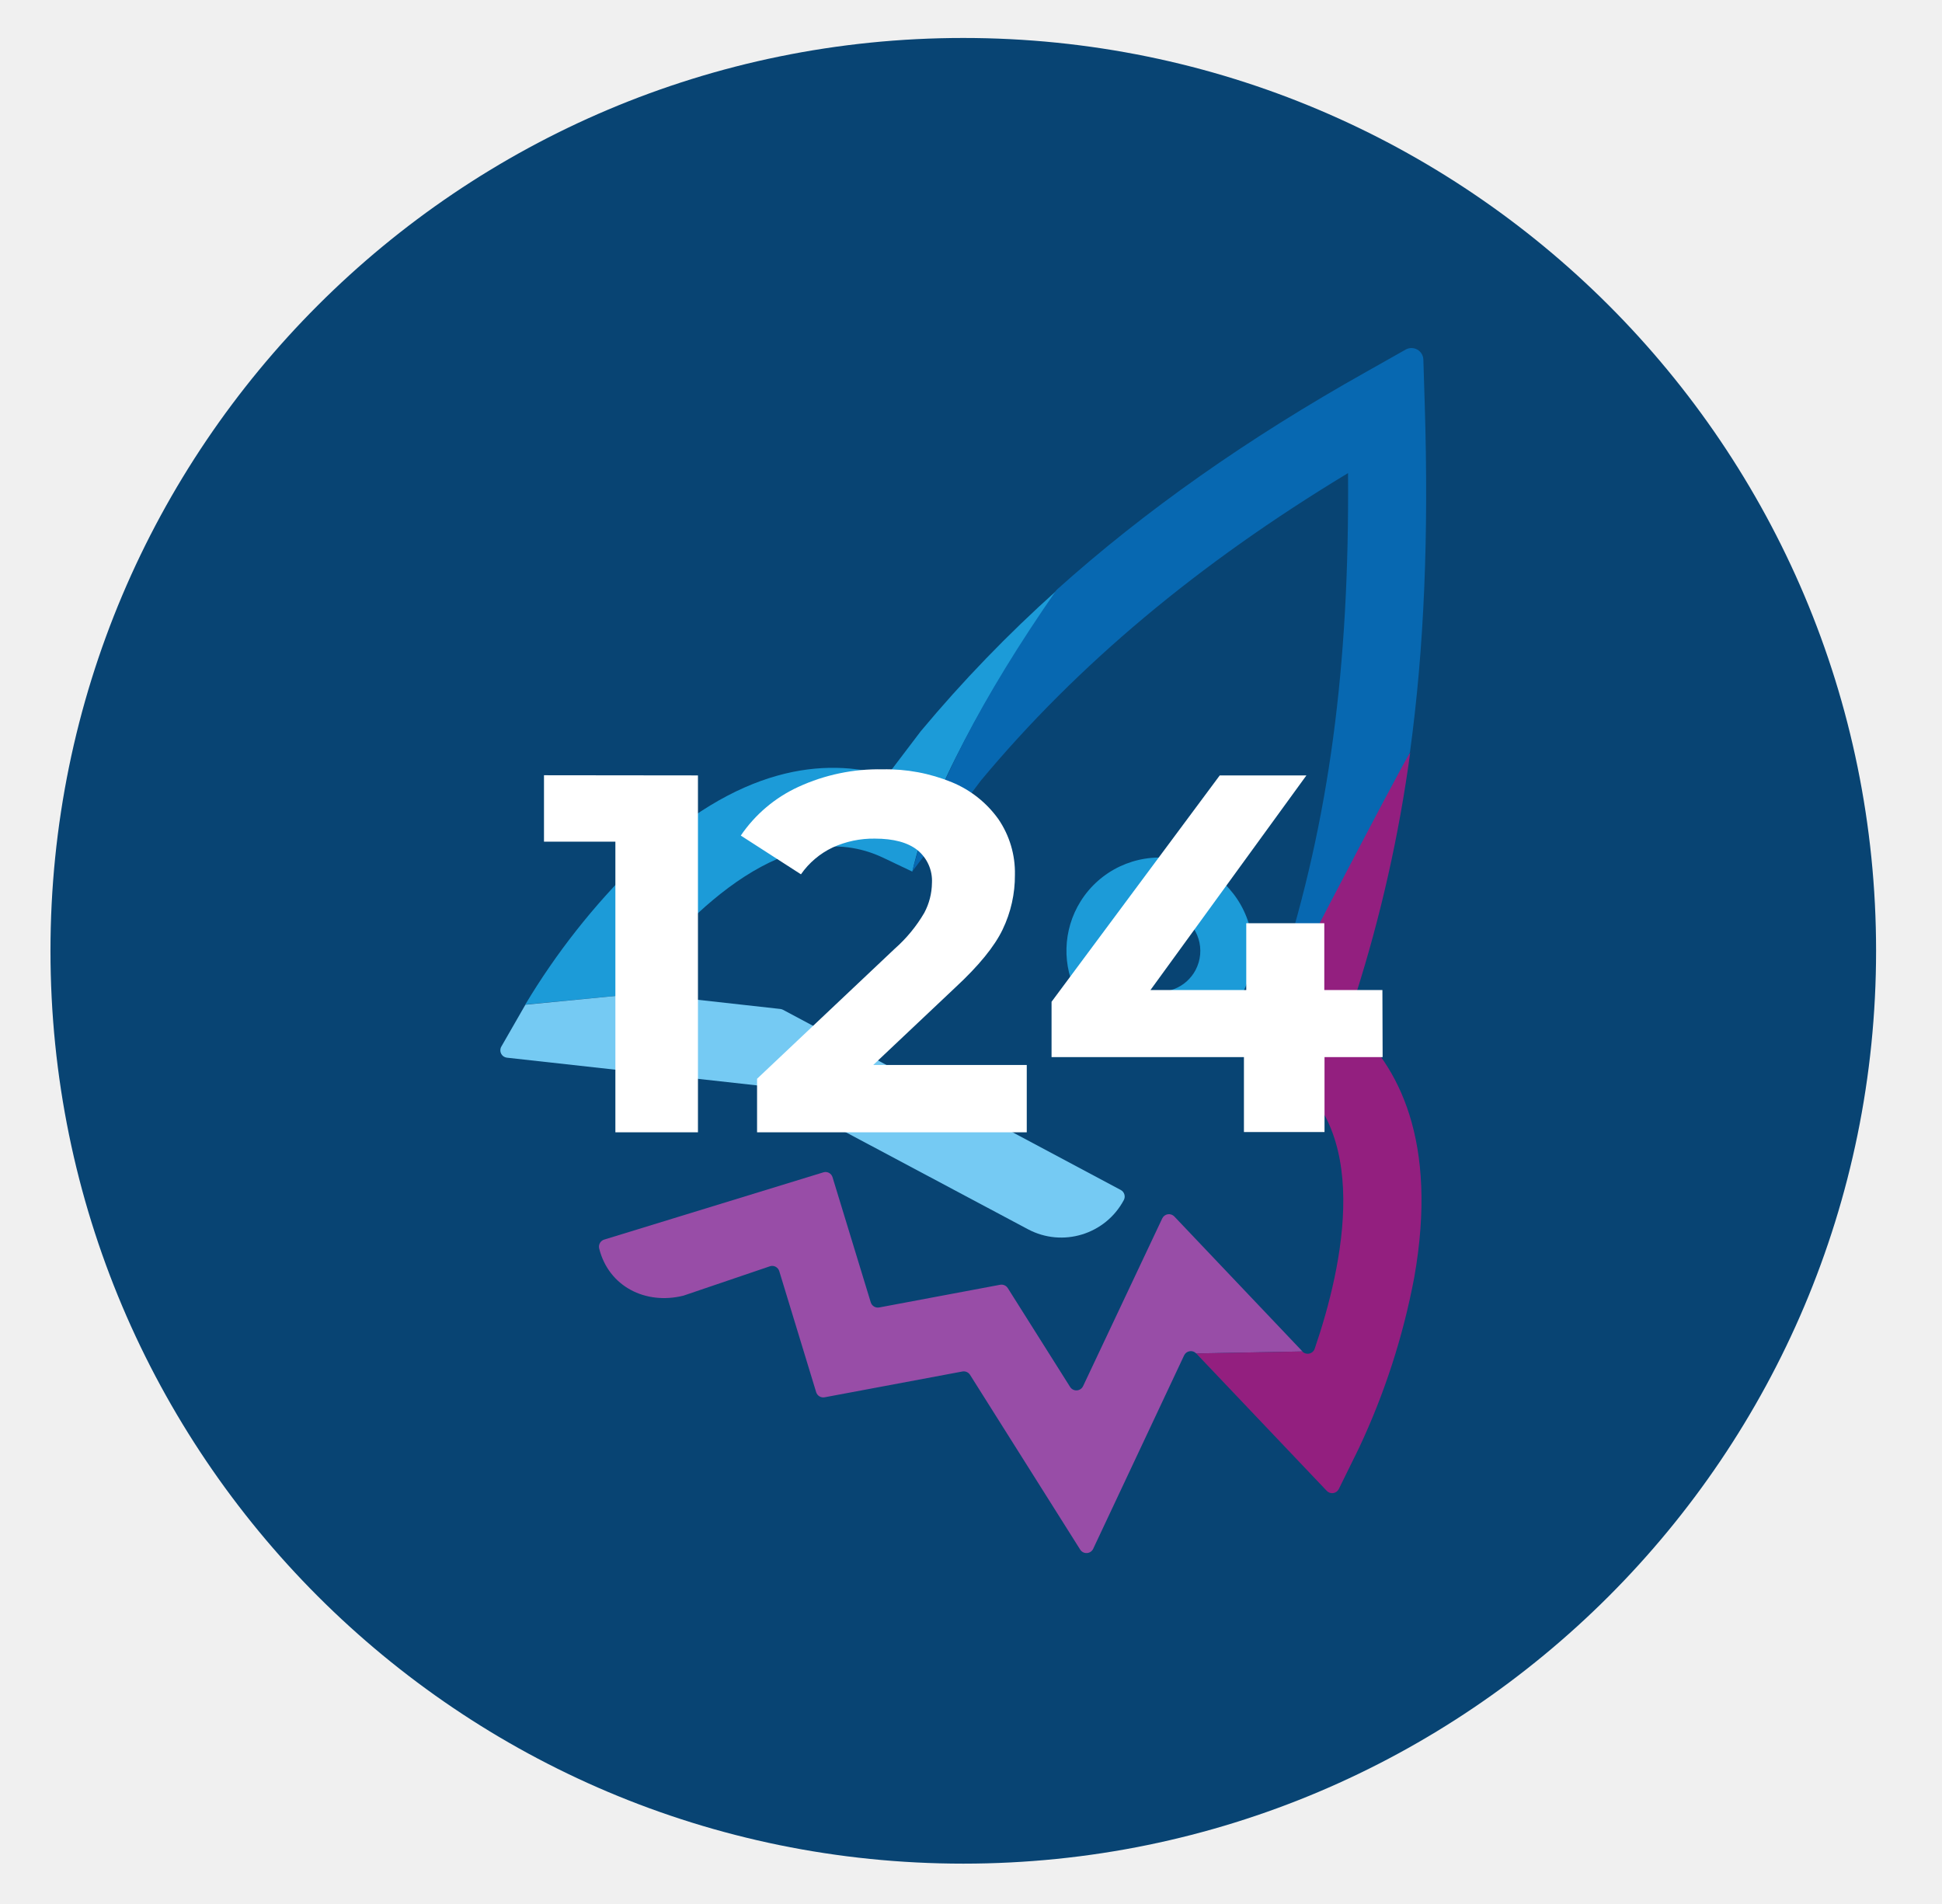
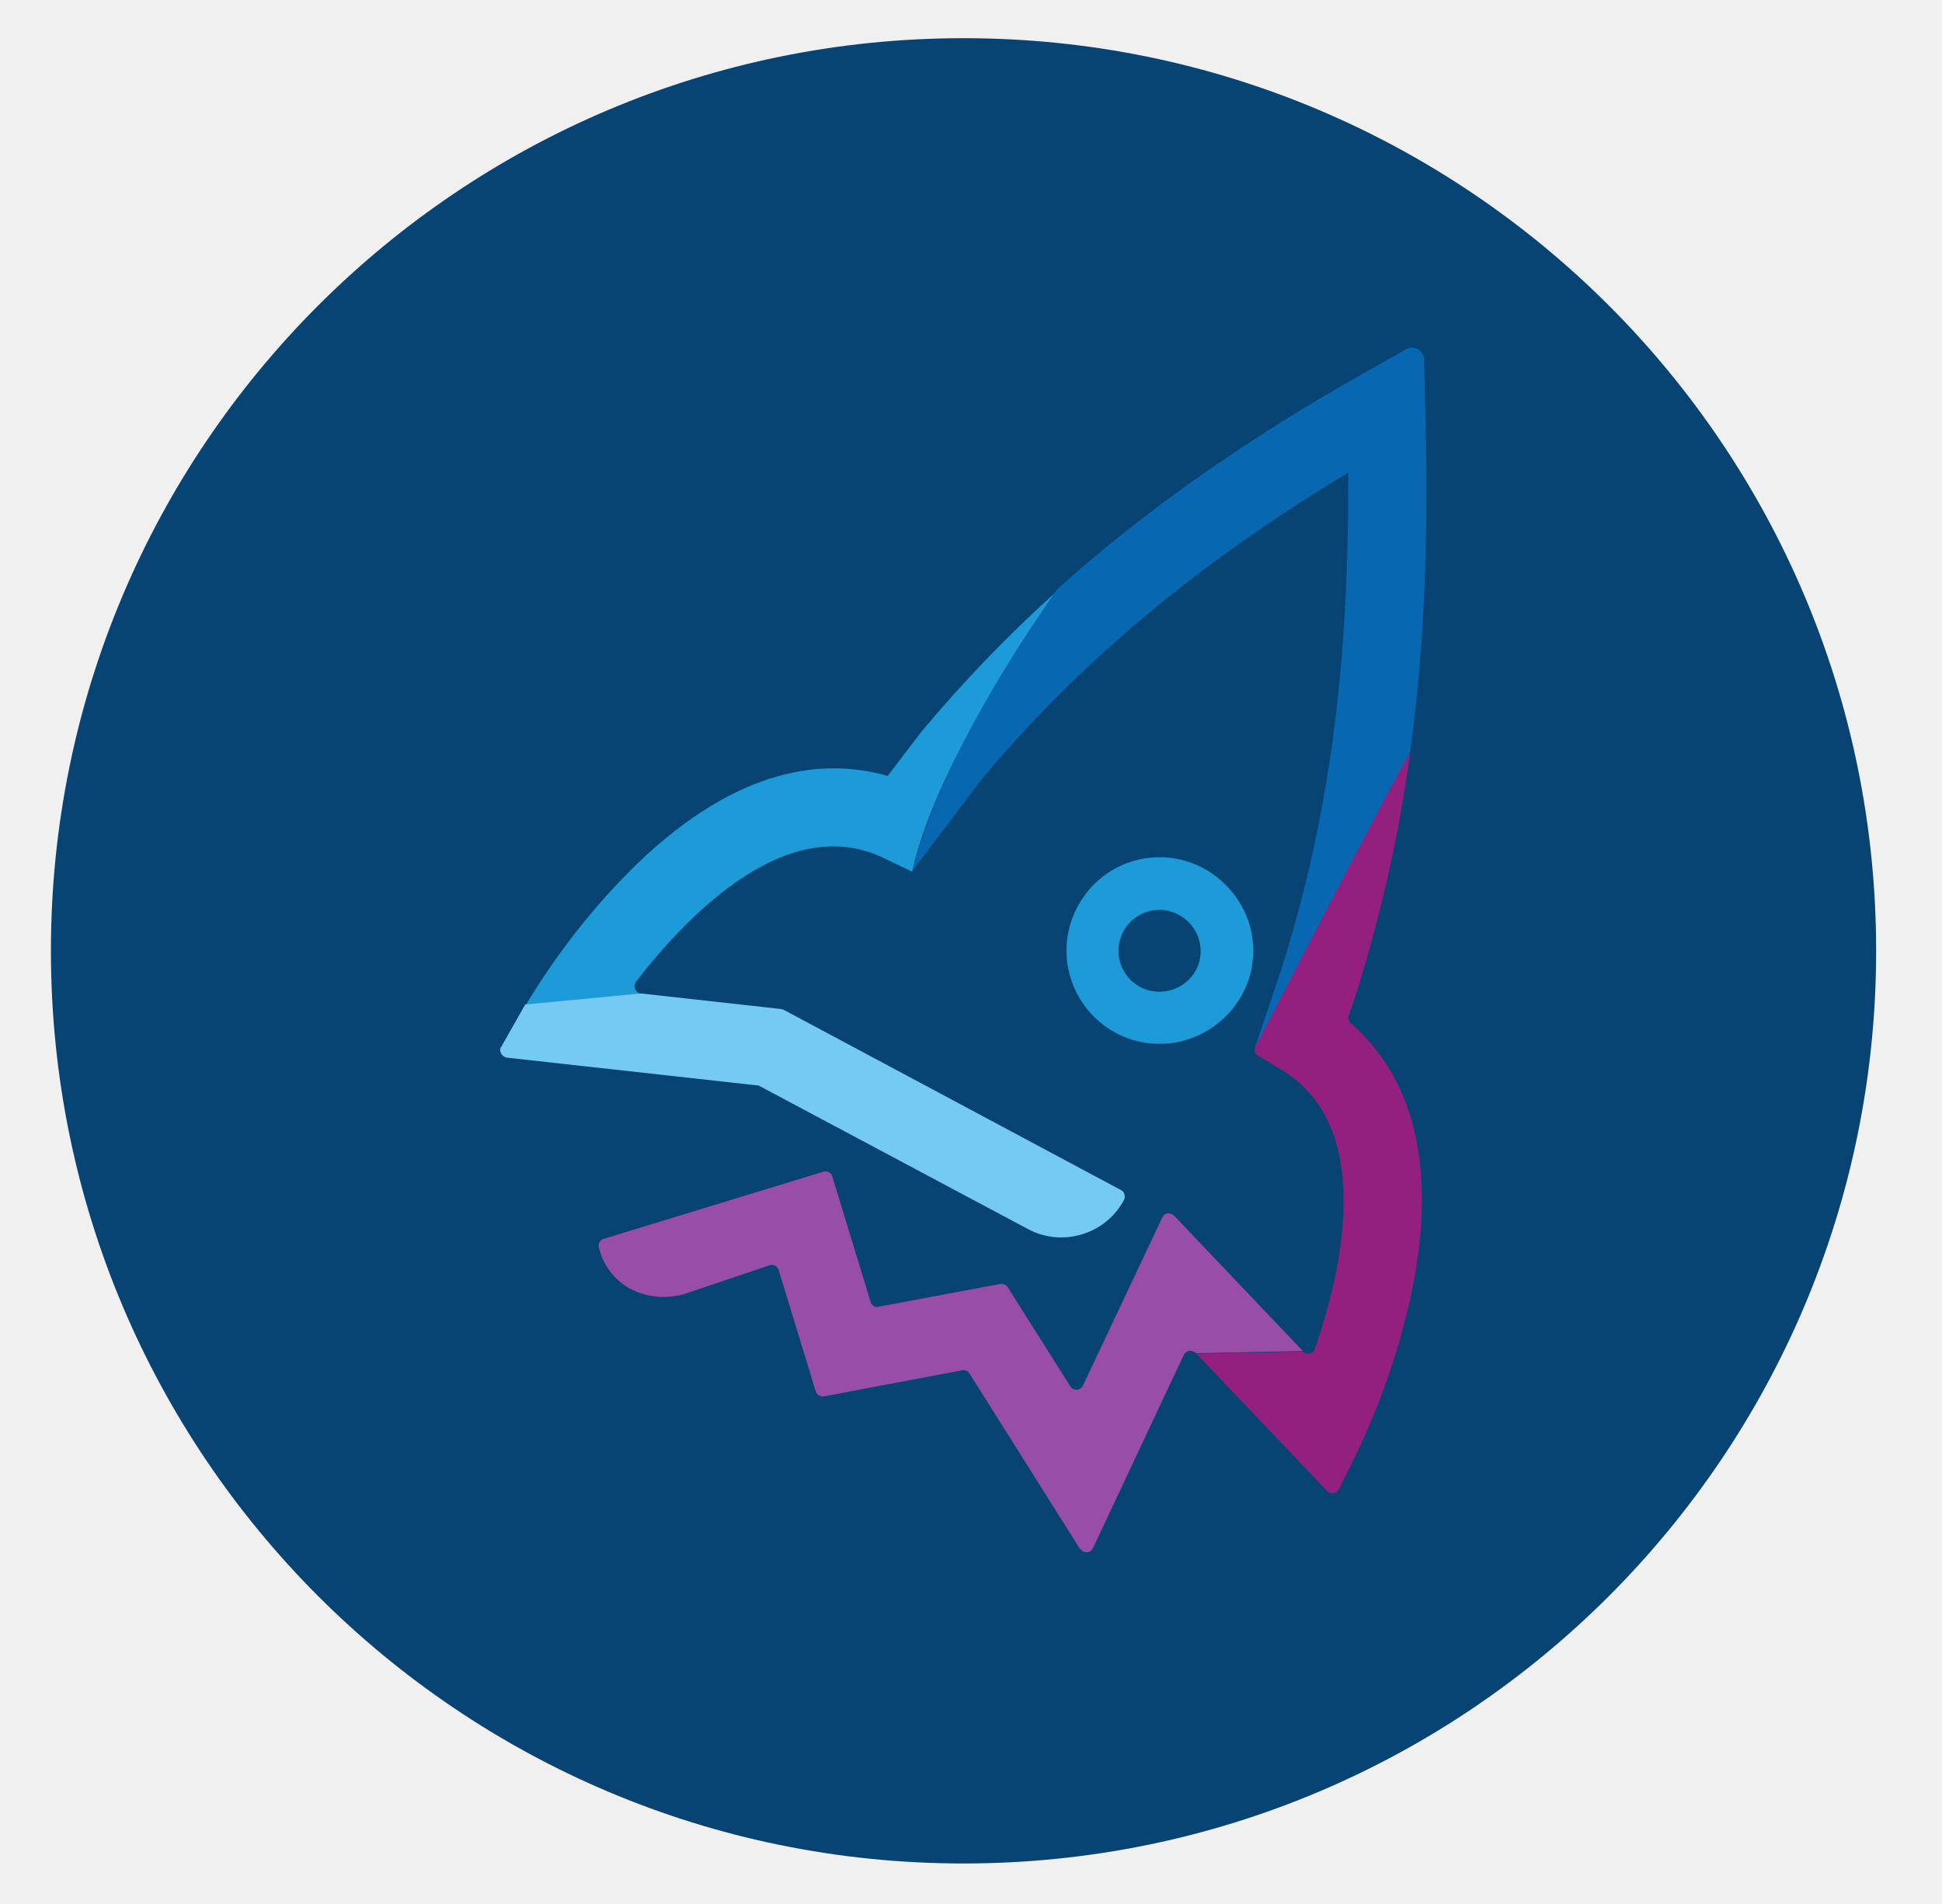
- <svg xmlns="http://www.w3.org/2000/svg" id="Layer_1" data-name="Layer 1" viewBox="0 0 350.89 344">
-   <defs>
-     <style>.startups-1{fill:#084473;}.startups-2{fill:#1c9bd8;}.startups-3{fill:#75caf3;}.startups-4{fill:#984da7;}.startups-5{fill:#0768b1;}.startups-6{fill:#931f7f;}.startups-7{fill:#fff;}</style>
-   </defs>
-   <circle class="startups-1" cx="174.05" cy="171.79" r="164.93" />
-   <path class="startups-2" d="M164.84,157.48,159.63,155c-17.12-8.17-34.89,9.71-44.73,22.36a1.34,1.34,0,0,0,.92,2.14l-20.91,2A127.59,127.59,0,0,1,115,156c18.48-17.82,34.14-19.13,45.28-15.86l6.07-8a243.51,243.51,0,0,1,24.6-25.47C178.1,125.54,168.1,143.11,164.84,157.48Z" />
-   <path class="startups-3" d="M115.82,179.5,141,182.3a1.41,1.41,0,0,1,.48.15L202.5,215a1.35,1.35,0,0,1,.56,1.82h0a12.81,12.81,0,0,1-17.32,5.28l-48.55-25.85a1.34,1.34,0,0,0-.48-.15l-45.13-5a1.34,1.34,0,0,1-1-2l4.35-7.57Z" />
-   <path class="startups-4" d="M216.14,244.54a1.34,1.34,0,0,0-2.19.35l-16.43,34.95a1.34,1.34,0,0,1-2.34.15L175.27,248.4a1.35,1.35,0,0,0-1.38-.6L149,252.46a1.34,1.34,0,0,1-1.53-.92l-6.67-21.87a1.34,1.34,0,0,0-1.6-.91l-15.72,5.34c-6.86,1.7-13.51-1.67-15.22-8.53h0a1.35,1.35,0,0,1,1-1.63l39.57-12.14a1.32,1.32,0,0,1,1.6.91l6.9,22.59a1.34,1.34,0,0,0,1.53.93l21.85-4.1a1.35,1.35,0,0,1,1.38.6l11.26,17.86a1.34,1.34,0,0,0,2.35-.15L210,220.14a1.34,1.34,0,0,1,2.18-.35l23.16,24.39Z" />
-   <path class="startups-5" d="M226.77,189.24l4.74-14c8.6-27.11,12.33-54.51,12.06-89.76-27.08,16.35-48.85,34.58-66.3,55.5l-6.21,8.23-6.22,8.23c3.68-14.34,12.53-31.38,26.06-50.85,16-14.37,34.56-27.41,56-39.43l7.08-4a2.15,2.15,0,0,1,3.2,1.81l.25,8.1c.73,23.68-.09,44-2.67,62.83C246.39,158.53,236.89,175.47,226.77,189.24Z" />
-   <path class="startups-6" d="M226.77,189.24a1.35,1.35,0,0,0,.59,1.59l4,2.36c16.86,10,11.35,35.41,6.19,50.49a1.35,1.35,0,0,1-2.25.5l-19.16.36,23.59,24.83a1.34,1.34,0,0,0,2.17-.33l3.63-7.38a128,128,0,0,0,10-30.84c4.36-24.66-2.82-38.32-11.46-45.86a1.33,1.33,0,0,1-.39-1.43l1.3-3.84A259,259,0,0,0,254.8,136C253.82,137,226.77,189.24,226.77,189.24Z" />
-   <path class="startups-2" d="M209.5,188.63a16.85,16.85,0,0,1-14.25-25.78,16.84,16.84,0,0,1,30.38,4,16.72,16.72,0,0,1-1.25,12.83h0a16.73,16.73,0,0,1-9.94,8.19A17.15,17.15,0,0,1,209.5,188.63Zm0-24.25a7.41,7.41,0,1,0,6.52,10.89h0a7.42,7.42,0,0,0-3.05-10A7.48,7.48,0,0,0,209.54,164.38Z" />
-   <path class="startups-7" d="M126.11,140.1v64.48H111.19V152.07H98.29v-12Z" />
-   <path class="startups-7" d="M185.52,192.42v12.16H136.79v-9.67l24.87-23.49a26.36,26.36,0,0,0,5.35-6.5,11.79,11.79,0,0,0,1.38-5.38,7.16,7.16,0,0,0-2.63-5.95q-2.62-2.07-7.69-2.07a17.71,17.71,0,0,0-7.64,1.61,14.6,14.6,0,0,0-5.71,4.84l-10.87-7a25.38,25.38,0,0,1,10.41-8.8A34.7,34.7,0,0,1,159.45,139,31.37,31.37,0,0,1,172,141.34a19.42,19.42,0,0,1,8.38,6.64,17.16,17.16,0,0,1,3,10.08,22.41,22.41,0,0,1-2.21,9.86q-2.2,4.61-8.56,10.5l-14.83,14Z" />
-   <path class="startups-7" d="M249.82,191h-10.5v13.54H224.76V191H190V181l30.39-40.9h15.66l-28.18,38.78h17.31V166.81h14.1v12.07h10.5Z" />
+ <svg xmlns="http://www.w3.org/2000/svg" version="1.1" id="Layer_1" x="0px" y="0px" viewBox="0 0 350.9 344" style="enable-background:new 0 0 350.9 344;" xml:space="preserve">
+   <style type="text/css">
+ 	.st0{fill:#084473;}
+ 	.st1{fill:#1C9BD8;}
+ 	.st2{fill:#75CAF3;}
+ 	.st3{fill:#984DA7;}
+ 	.st4{fill:#0768B1;}
+ 	.st5{fill:#931F7F;}
+ </style>
+   <circle class="st0" cx="174.1" cy="171.8" r="164.9" />
+   <path class="st1" d="M164.8,157.5l-5.2-2.5c-17.1-8.2-34.9,9.7-44.7,22.4c-0.4,0.6-0.3,1.4,0.3,1.9c0.2,0.1,0.4,0.2,0.7,0.3l-20.9,2  c5.6-9.3,12.3-17.9,20.1-25.5c18.5-17.8,34.1-19.1,45.3-15.9l6.1-8c7.6-9.1,15.8-17.6,24.6-25.5  C178.1,125.5,168.1,143.1,164.8,157.5z" />
+   <path class="st2" d="M115.8,179.5l25.2,2.8c0.2,0,0.3,0.1,0.5,0.1l61,32.6c0.7,0.3,0.9,1.2,0.6,1.8l0,0c-3.3,6.2-11.1,8.6-17.3,5.3  l-48.6-25.9c-0.1-0.1-0.3-0.1-0.5-0.1l-45.1-5c-0.7-0.1-1.3-0.8-1.2-1.5c0-0.2,0.1-0.4,0.2-0.5l4.3-7.6L115.8,179.5z" />
+   <path class="st3" d="M216.1,244.5c-0.5-0.5-1.4-0.6-1.9-0.1c-0.1,0.1-0.2,0.3-0.3,0.4l-16.4,34.9c-0.3,0.7-1.1,1-1.8,0.6  c-0.2-0.1-0.4-0.3-0.6-0.5l-19.9-31.6c-0.3-0.5-0.8-0.7-1.4-0.6l-24.9,4.7c-0.7,0.1-1.3-0.3-1.5-0.9l-6.7-21.9  c-0.2-0.7-0.9-1.1-1.6-0.9l-15.7,5.3c-6.9,1.7-13.5-1.7-15.2-8.5l0,0c-0.2-0.7,0.3-1.5,1-1.6c0,0,0,0,0,0l39.6-12.1  c0.7-0.2,1.4,0.2,1.6,0.9l6.9,22.6c0.2,0.7,0.9,1.1,1.5,0.9l21.9-4.1c0.5-0.1,1.1,0.1,1.4,0.6l11.3,17.9c0.4,0.6,1.2,0.8,1.8,0.4  c0.2-0.1,0.4-0.3,0.5-0.6l14.3-30.3c0.3-0.7,1.1-1,1.8-0.6c0.1,0.1,0.3,0.2,0.4,0.3l23.2,24.4L216.1,244.5z" />
+   <path class="st4" d="M226.8,189.2l4.7-14c8.6-27.1,12.3-54.5,12.1-89.8c-27.1,16.3-48.9,34.6-66.3,55.5l-6.2,8.2l-6.2,8.2  c3.7-14.3,12.5-31.4,26.1-50.8c16-14.4,34.6-27.4,56-39.4l7.1-4c1-0.6,2.3-0.2,2.9,0.8c0.2,0.3,0.3,0.6,0.3,1l0.2,8.1  c0.7,23.7-0.1,44-2.7,62.8C246.4,158.5,236.9,175.5,226.8,189.2z" />
+   <path class="st5" d="M226.8,189.2c-0.2,0.6,0,1.3,0.6,1.6l4,2.4c16.9,10,11.4,35.4,6.2,50.5c-0.2,0.7-1,1.1-1.7,0.8  c-0.2-0.1-0.4-0.2-0.5-0.3l-19.2,0.4l23.6,24.8c0.5,0.5,1.4,0.6,1.9,0c0.1-0.1,0.2-0.2,0.3-0.4l3.6-7.4c4.6-9.8,8-20.2,10-30.8  c4.4-24.7-2.8-38.3-11.5-45.9c-0.4-0.4-0.6-0.9-0.4-1.4l1.3-3.8c4.5-14.3,7.8-28.9,9.8-43.7C253.8,137,226.8,189.2,226.8,189.2z" />
+   <path class="st1" d="M209.5,188.6c-9.3,0-16.8-7.6-16.8-16.9c0-3.1,0.9-6.2,2.6-8.9c4.9-7.9,15.3-10.3,23.2-5.3  c3.4,2.2,6,5.5,7.2,9.3c1.3,4.3,0.9,8.9-1.2,12.8l0,0c-2.1,3.9-5.7,6.9-9.9,8.2C212.8,188.4,211.2,188.6,209.5,188.6z M209.5,164.4  c-4.1,0-7.4,3.3-7.4,7.4c0,4.1,3.3,7.4,7.4,7.4c2.7,0,5.3-1.5,6.6-3.9l0,0c1.9-3.6,0.5-8.1-3.1-10  C211.9,164.7,210.7,164.4,209.5,164.4L209.5,164.4z" />
</svg>
